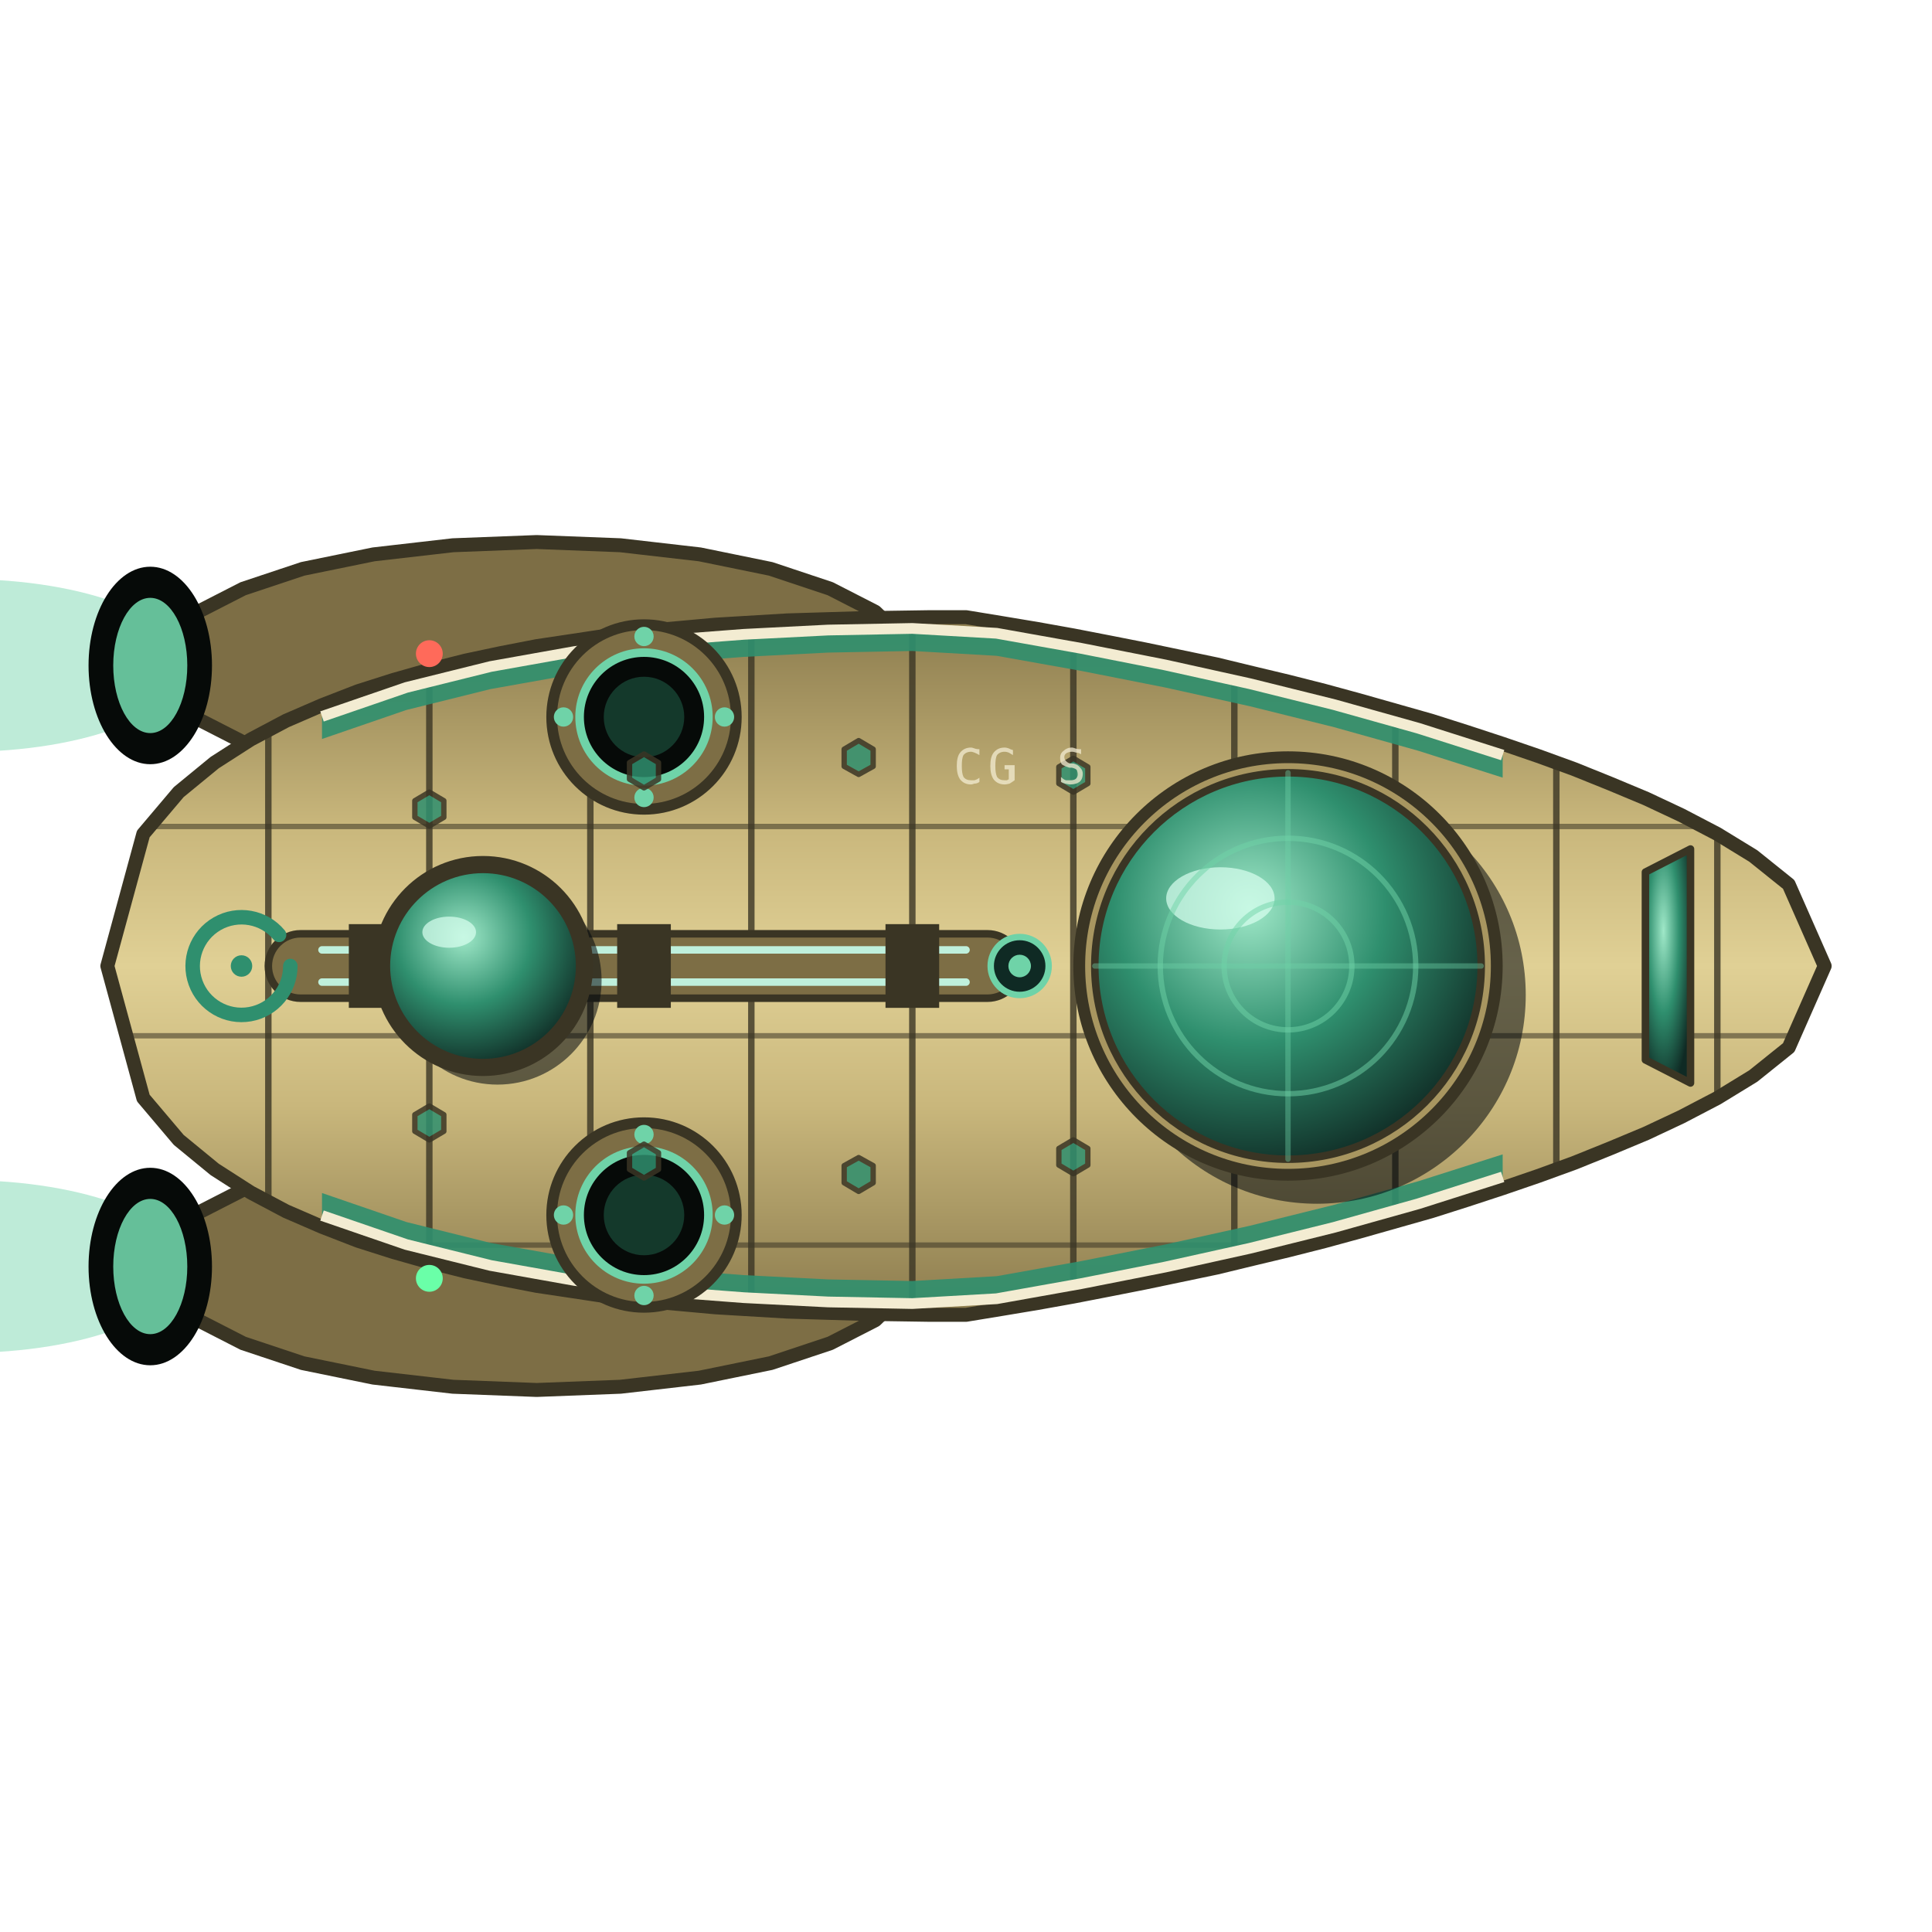
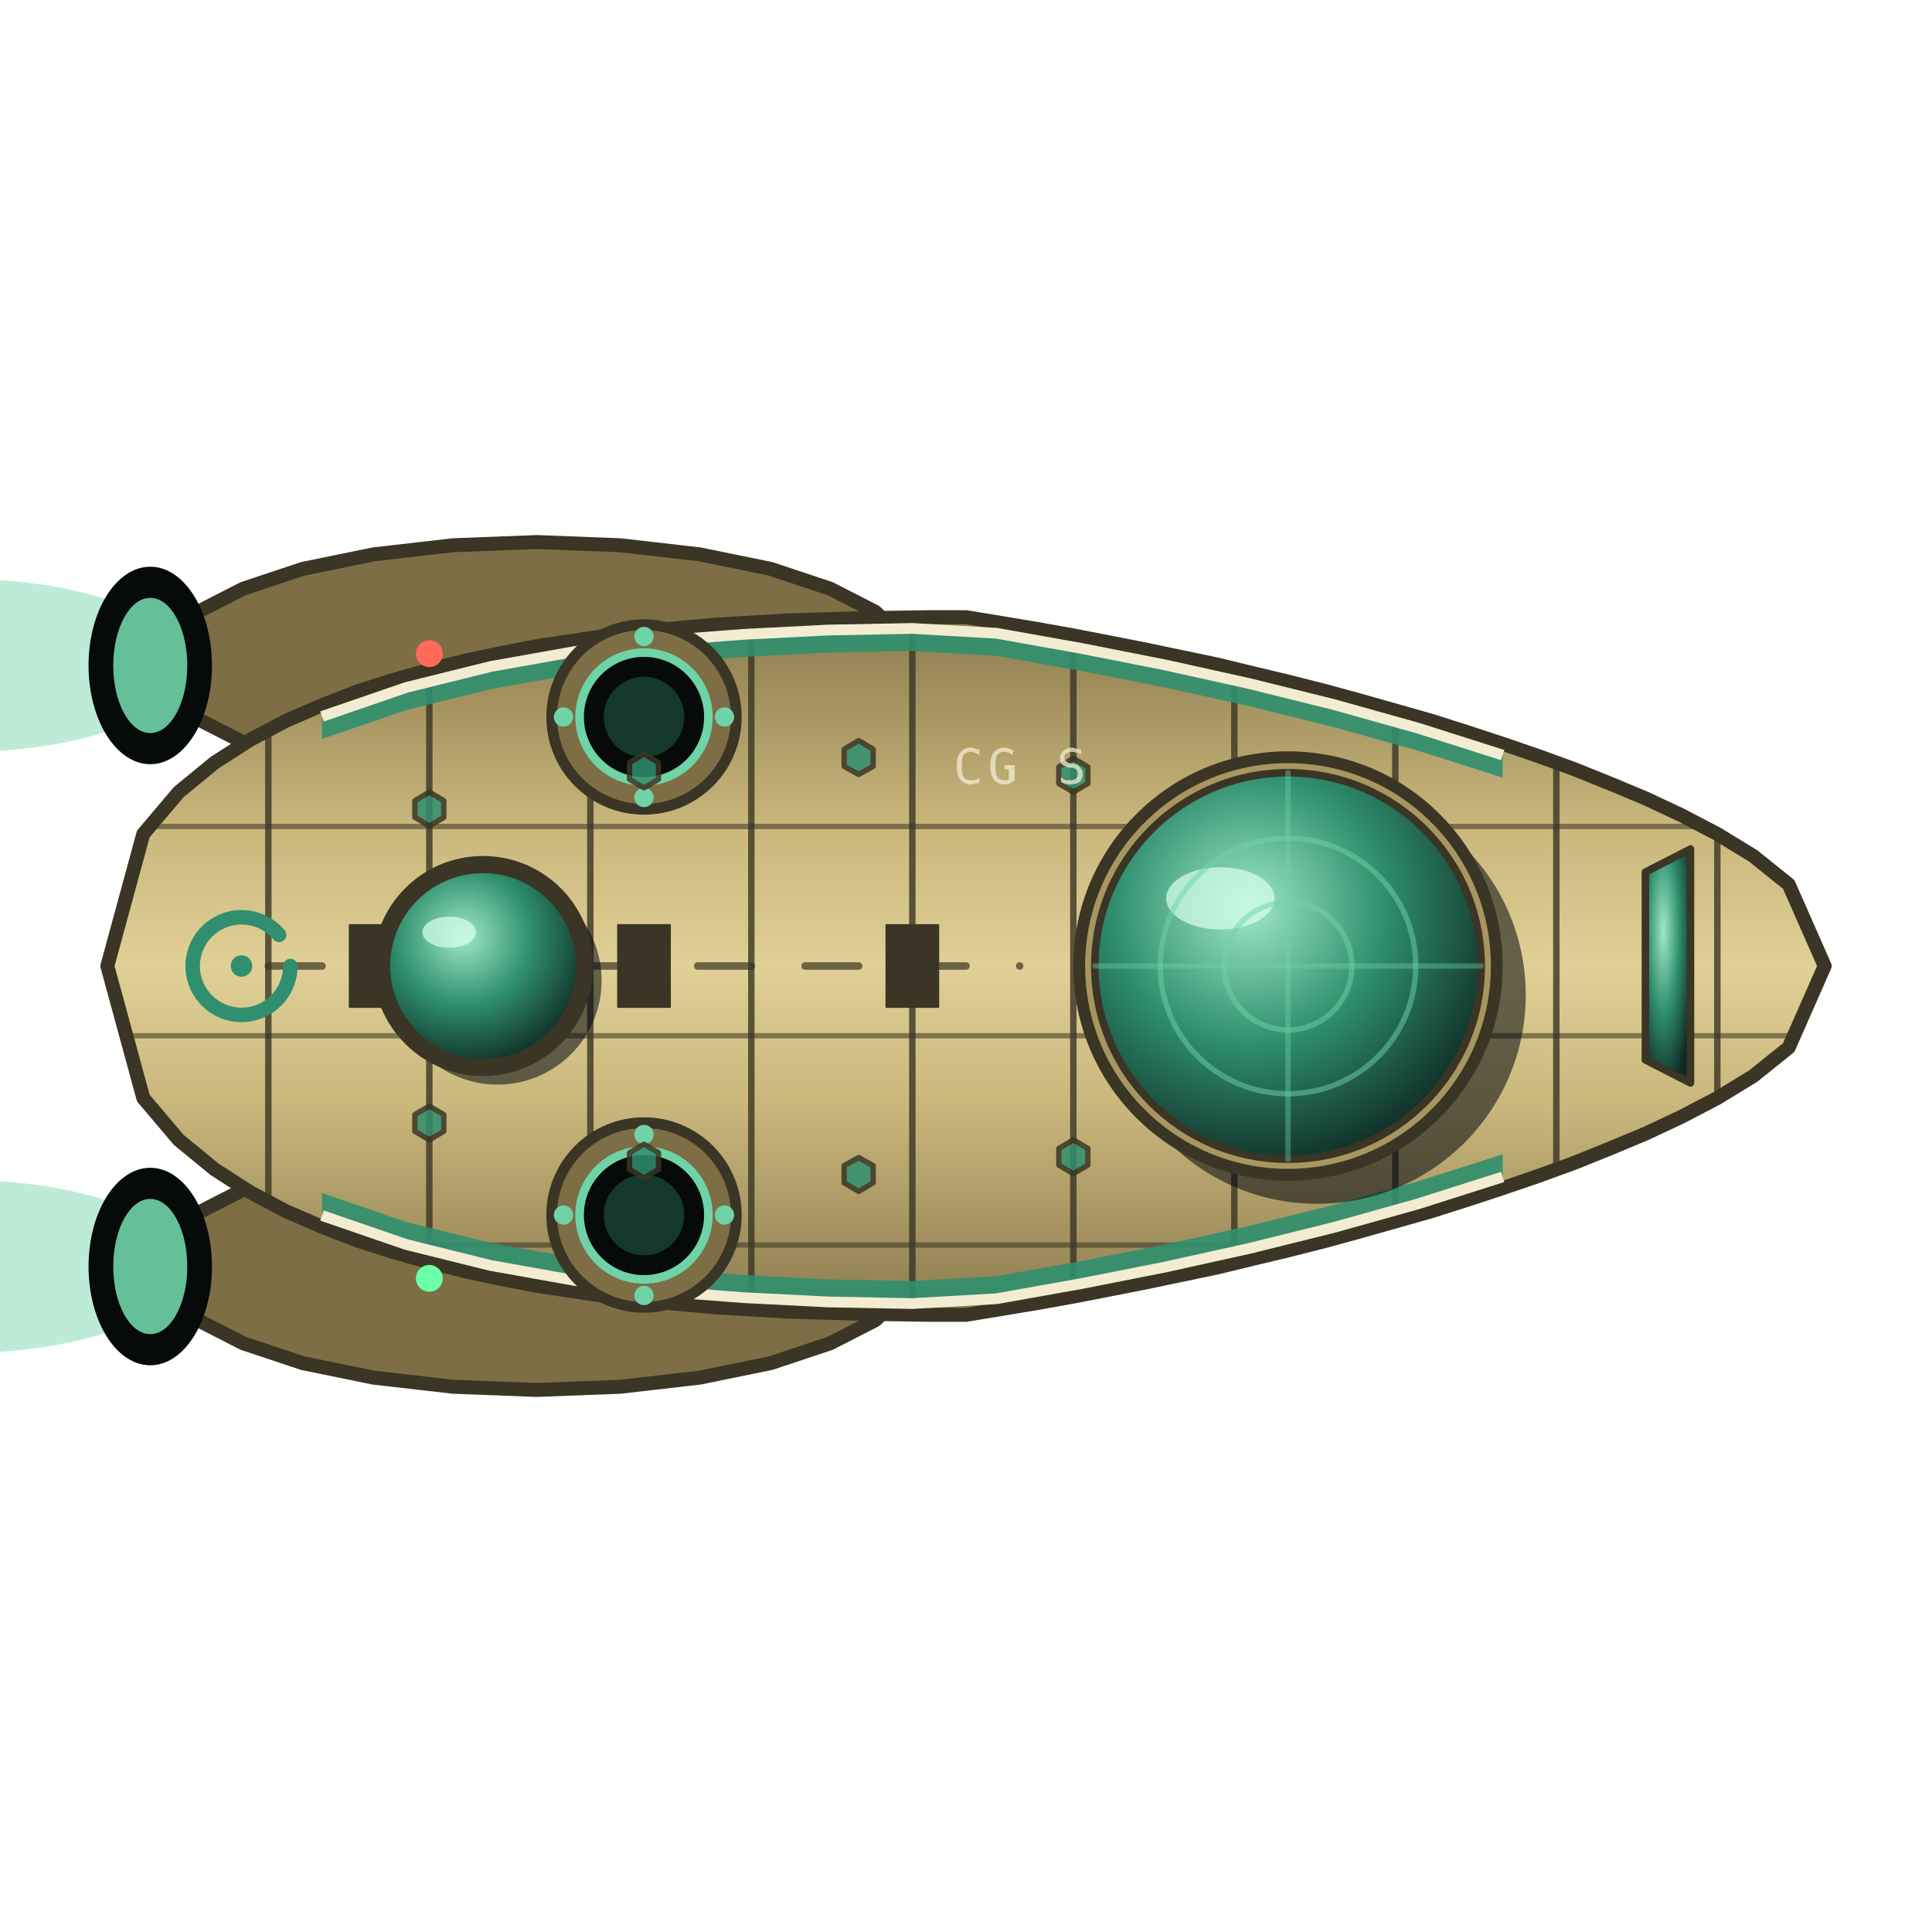
<svg xmlns="http://www.w3.org/2000/svg" viewBox="-18.00 -18.00 36.00 36.00">
  <defs>
    <radialGradient id="venDome" cx="0.4" cy="0.35" r="0.7">
      <stop offset="0" stop-color="#9fe8c8" />
      <stop offset="0.5" stop-color="#2f8f6e" />
      <stop offset="1" stop-color="#0f2a24" />
    </radialGradient>
    <linearGradient id="venHull" x1="0" y1="0" x2="0" y2="1">
      <stop offset="0" stop-color="#8c7c4e" />
      <stop offset="0.3" stop-color="#c9b77c" />
      <stop offset="0.5" stop-color="#e0d095" />
      <stop offset="0.7" stop-color="#c9b77c" />
      <stop offset="1" stop-color="#8c7c4e" />
    </linearGradient>
  </defs>
  <ellipse cx="-18.68" cy="5.60" rx="4.14" ry="1.61" fill="#6fd3a8" opacity="0.45" />
  <ellipse cx="-18.68" cy="-5.60" rx="4.14" ry="1.61" fill="#6fd3a8" opacity="0.45" />
  <polygon points="-1.00,-5.60 -1.18,-5.09 -1.69,-4.60 -2.53,-4.17 -3.64,-3.80 -4.96,-3.53 -6.44,-3.36 -8.00,-3.30 -9.56,-3.36 -11.04,-3.53 -12.36,-3.80 -13.47,-4.17 -14.31,-4.60 -14.82,-5.09 -15.00,-5.60 -14.82,-6.11 -14.31,-6.60 -13.47,-7.03 -12.36,-7.40 -11.04,-7.67 -9.56,-7.84 -8.00,-7.90 -6.44,-7.84 -4.96,-7.67 -3.64,-7.40 -2.53,-7.03 -1.69,-6.60 -1.18,-6.11 -1.00,-5.60" fill="#7d6e45" stroke="#3a3524" stroke-width="0.26" stroke-linejoin="round" />
  <ellipse cx="-15.20" cy="-5.60" rx="1.15" ry="1.84" fill="#060a08" />
  <ellipse cx="-15.20" cy="-5.60" rx="0.69" ry="1.26" fill="#6fd3a8" opacity="0.9" />
  <polygon points="-1.00,5.60 -1.18,6.11 -1.69,6.60 -2.53,7.03 -3.64,7.40 -4.96,7.67 -6.44,7.84 -8.00,7.90 -9.56,7.84 -11.04,7.67 -12.36,7.40 -13.47,7.03 -14.31,6.60 -14.82,6.11 -15.00,5.60 -14.82,5.09 -14.31,4.60 -13.47,4.17 -12.36,3.80 -11.04,3.53 -9.56,3.36 -8.00,3.30 -6.44,3.36 -4.96,3.53 -3.64,3.80 -2.53,4.17 -1.69,4.60 -1.18,5.09 -1.00,5.60" fill="#7d6e45" stroke="#3a3524" stroke-width="0.26" stroke-linejoin="round" />
  <ellipse cx="-15.20" cy="5.60" rx="1.15" ry="1.84" fill="#060a08" />
  <ellipse cx="-15.20" cy="5.60" rx="0.69" ry="1.26" fill="#6fd3a8" opacity="0.9" />
  <polygon points="16.00,-0.00 15.33,-1.52 14.67,-2.05 14.00,-2.46 13.33,-2.81 12.67,-3.12 12.00,-3.40 11.33,-3.67 10.67,-3.91 10.00,-4.14 9.33,-4.36 8.67,-4.57 8.00,-4.76 7.33,-4.95 6.67,-5.13 6.00,-5.30 5.33,-5.46 4.67,-5.62 4.00,-5.76 3.33,-5.90 2.67,-6.03 2.00,-6.16 1.33,-6.28 0.67,-6.39 0.00,-6.50 -0.67,-6.50 -1.33,-6.49 -2.00,-6.48 -2.67,-6.46 -3.33,-6.44 -4.00,-6.40 -4.67,-6.36 -5.33,-6.30 -6.00,-6.24 -6.67,-6.16 -7.33,-6.06 -8.00,-5.96 -8.67,-5.83 -9.33,-5.69 -10.00,-5.52 -10.67,-5.33 -11.33,-5.12 -12.00,-4.86 -12.67,-4.57 -13.33,-4.22 -14.00,-3.79 -14.67,-3.24 -15.33,-2.46 -16.00,-0.00 -15.33,2.46 -14.67,3.24 -14.00,3.79 -13.33,4.22 -12.67,4.57 -12.00,4.86 -11.33,5.12 -10.67,5.33 -10.00,5.52 -9.33,5.69 -8.67,5.83 -8.00,5.96 -7.33,6.06 -6.67,6.16 -6.00,6.24 -5.33,6.30 -4.67,6.36 -4.00,6.40 -3.33,6.44 -2.67,6.46 -2.00,6.48 -1.33,6.49 -0.67,6.50 0.00,6.50 0.67,6.39 1.33,6.28 2.00,6.16 2.67,6.03 3.33,5.90 4.00,5.76 4.67,5.62 5.33,5.46 6.00,5.30 6.67,5.13 7.33,4.95 8.00,4.76 8.67,4.57 9.33,4.36 10.00,4.14 10.67,3.91 11.33,3.67 12.00,3.40 12.67,3.12 13.33,2.81 14.00,2.46 14.67,2.05 15.33,1.52" fill="url(#venHull)" stroke="#3a3524" stroke-width="0.26" stroke-linejoin="round" />
  <clipPath id="c-ish-sedna-1">
    <polygon points="16.00,-0.00 15.33,-1.52 14.67,-2.05 14.00,-2.46 13.33,-2.81 12.67,-3.12 12.00,-3.40 11.33,-3.67 10.67,-3.91 10.00,-4.14 9.33,-4.36 8.67,-4.57 8.00,-4.76 7.33,-4.95 6.67,-5.13 6.00,-5.30 5.33,-5.46 4.67,-5.62 4.00,-5.76 3.33,-5.90 2.67,-6.03 2.00,-6.16 1.33,-6.28 0.67,-6.39 0.00,-6.50 -0.67,-6.50 -1.33,-6.49 -2.00,-6.48 -2.67,-6.46 -3.33,-6.44 -4.00,-6.40 -4.67,-6.36 -5.33,-6.30 -6.00,-6.24 -6.67,-6.16 -7.33,-6.06 -8.00,-5.96 -8.67,-5.83 -9.33,-5.69 -10.00,-5.52 -10.67,-5.33 -11.33,-5.12 -12.00,-4.86 -12.67,-4.57 -13.33,-4.22 -14.00,-3.79 -14.67,-3.24 -15.33,-2.46 -16.00,-0.00 -15.33,2.46 -14.67,3.24 -14.00,3.79 -13.33,4.22 -12.67,4.57 -12.00,4.86 -11.33,5.12 -10.67,5.33 -10.00,5.52 -9.33,5.69 -8.67,5.83 -8.00,5.96 -7.33,6.06 -6.67,6.16 -6.00,6.24 -5.33,6.30 -4.67,6.36 -4.00,6.40 -3.33,6.44 -2.67,6.46 -2.00,6.48 -1.33,6.49 -0.67,6.50 0.00,6.50 0.67,6.39 1.33,6.28 2.00,6.16 2.67,6.03 3.33,5.90 4.00,5.76 4.67,5.62 5.33,5.46 6.00,5.30 6.67,5.13 7.33,4.95 8.00,4.76 8.67,4.57 9.33,4.36 10.00,4.14 10.67,3.91 11.33,3.67 12.00,3.40 12.67,3.12 13.33,2.81 14.00,2.46 14.67,2.05 15.33,1.52" />
  </clipPath>
  <g clip-path="url(#c-ish-sedna-1)">
    <line x1="-13.00" y1="-6.50" x2="-13.00" y2="6.50" stroke="#3a3524" stroke-width="0.12" stroke-linecap="round" opacity="0.8" />
    <line x1="-10.00" y1="-6.50" x2="-10.00" y2="6.50" stroke="#3a3524" stroke-width="0.12" stroke-linecap="round" opacity="0.8" />
    <line x1="-7.00" y1="-6.50" x2="-7.00" y2="6.50" stroke="#3a3524" stroke-width="0.12" stroke-linecap="round" opacity="0.8" />
    <line x1="-4.00" y1="-6.50" x2="-4.00" y2="6.50" stroke="#3a3524" stroke-width="0.12" stroke-linecap="round" opacity="0.8" />
    <line x1="-1.00" y1="-6.50" x2="-1.00" y2="6.50" stroke="#3a3524" stroke-width="0.12" stroke-linecap="round" opacity="0.8" />
    <line x1="2.00" y1="-6.50" x2="2.00" y2="6.50" stroke="#3a3524" stroke-width="0.12" stroke-linecap="round" opacity="0.8" />
    <line x1="5.00" y1="-6.50" x2="5.00" y2="6.50" stroke="#3a3524" stroke-width="0.12" stroke-linecap="round" opacity="0.8" />
    <line x1="8.00" y1="-6.50" x2="8.00" y2="6.50" stroke="#3a3524" stroke-width="0.12" stroke-linecap="round" opacity="0.8" />
    <line x1="11.00" y1="-6.50" x2="11.00" y2="6.50" stroke="#3a3524" stroke-width="0.12" stroke-linecap="round" opacity="0.8" />
    <line x1="14.00" y1="-6.50" x2="14.00" y2="6.50" stroke="#3a3524" stroke-width="0.12" stroke-linecap="round" opacity="0.8" />
    <line x1="-16.00" y1="-2.60" x2="16.00" y2="-2.60" stroke="#3a3524" stroke-width="0.1" stroke-linecap="round" opacity="0.55" />
    <line x1="-16.00" y1="1.30" x2="16.00" y2="1.30" stroke="#3a3524" stroke-width="0.1" stroke-linecap="round" opacity="0.55" />
    <line x1="-16.00" y1="5.20" x2="16.00" y2="5.20" stroke="#3a3524" stroke-width="0.1" stroke-linecap="round" opacity="0.55" />
  </g>
  <polygon points="-12.00,-4.65 -10.43,-5.19 -8.86,-5.58 -7.29,-5.86 -5.71,-6.06 -4.14,-6.18 -2.57,-6.26 -1.00,-6.29 0.57,-6.20 2.14,-5.92 3.71,-5.61 5.29,-5.26 6.86,-4.87 8.43,-4.43 10.00,-3.93 10.00,-3.51 8.43,-4.01 6.86,-4.45 5.29,-4.84 3.71,-5.19 2.14,-5.50 0.57,-5.78 -1.00,-5.87 -2.57,-5.84 -4.14,-5.76 -5.71,-5.64 -7.29,-5.44 -8.86,-5.16 -10.43,-4.77 -12.00,-4.23" fill="#2f8f6e" stroke="none" stroke-width="0" stroke-linejoin="round" opacity="0.9" />
  <polyline points="-12.00,-4.65 -10.43,-5.19 -8.86,-5.58 -7.29,-5.86 -5.71,-6.06 -4.14,-6.18 -2.57,-6.26 -1.00,-6.29 0.57,-6.20 2.14,-5.92 3.71,-5.61 5.29,-5.26 6.86,-4.87 8.43,-4.43 10.00,-3.93" fill="none" stroke="#f3ecd2" stroke-width="0.2" />
  <polygon points="-12.00,4.65 -10.43,5.19 -8.86,5.58 -7.29,5.86 -5.71,6.06 -4.14,6.18 -2.57,6.26 -1.00,6.29 0.57,6.20 2.14,5.92 3.71,5.61 5.29,5.26 6.86,4.87 8.43,4.43 10.00,3.93 10.00,3.51 8.43,4.01 6.86,4.45 5.29,4.84 3.71,5.19 2.14,5.50 0.57,5.78 -1.00,5.87 -2.57,5.84 -4.14,5.76 -5.71,5.64 -7.29,5.44 -8.86,5.16 -10.43,4.77 -12.00,4.23" fill="#2f8f6e" stroke="none" stroke-width="0" stroke-linejoin="round" opacity="0.9" />
  <polyline points="-12.00,4.65 -10.43,5.19 -8.86,5.58 -7.29,5.86 -5.71,6.06 -4.14,6.18 -2.57,6.26 -1.00,6.29 0.57,6.20 2.14,5.92 3.71,5.61 5.29,5.26 6.86,4.87 8.43,4.43 10.00,3.93" fill="none" stroke="#f3ecd2" stroke-width="0.2" />
  <circle cx="-6.00" cy="-4.64" r="1.72" fill="#7d6e45" stroke="#3a3524" stroke-width="0.2" />
  <circle cx="-6.00" cy="-4.64" r="1.20" fill="#060a08" stroke="#6fd3a8" stroke-width="0.16" />
  <circle cx="-6.00" cy="-4.64" r="0.75" fill="#2f8f6e" stroke="none" stroke-width="0" opacity="0.35" />
  <circle cx="-4.50" cy="-4.64" r="0.18" fill="#6fd3a8" stroke="none" stroke-width="0" />
  <circle cx="-6.00" cy="-3.14" r="0.18" fill="#6fd3a8" stroke="none" stroke-width="0" />
  <circle cx="-7.50" cy="-4.64" r="0.18" fill="#6fd3a8" stroke="none" stroke-width="0" />
  <circle cx="-6.00" cy="-6.14" r="0.18" fill="#6fd3a8" stroke="none" stroke-width="0" />
  <polygon points="-9.73,-2.77 -10.00,-2.61 -10.27,-2.77 -10.27,-3.08 -10.00,-3.24 -9.73,-3.08" fill="#2f8f6e" stroke="#3a3524" stroke-width="0.1" stroke-linejoin="round" opacity="0.85" />
  <polygon points="-5.73,-3.48 -6.00,-3.32 -6.27,-3.48 -6.27,-3.79 -6.00,-3.95 -5.73,-3.79" fill="#2f8f6e" stroke="#3a3524" stroke-width="0.1" stroke-linejoin="round" opacity="0.85" />
  <polygon points="-1.73,-3.72 -2.00,-3.57 -2.27,-3.72 -2.27,-4.04 -2.00,-4.20 -1.73,-4.04" fill="#2f8f6e" stroke="#3a3524" stroke-width="0.1" stroke-linejoin="round" opacity="0.85" />
  <polygon points="2.27,-3.40 2.00,-3.24 1.73,-3.40 1.73,-3.71 2.00,-3.87 2.27,-3.71" fill="#2f8f6e" stroke="#3a3524" stroke-width="0.1" stroke-linejoin="round" opacity="0.85" />
  <polygon points="6.27,-2.54 6.00,-2.38 5.73,-2.54 5.73,-2.86 6.00,-3.01 6.27,-2.86" fill="#2f8f6e" stroke="#3a3524" stroke-width="0.1" stroke-linejoin="round" opacity="0.85" />
  <circle cx="-6.00" cy="4.64" r="1.72" fill="#7d6e45" stroke="#3a3524" stroke-width="0.2" />
  <circle cx="-6.00" cy="4.64" r="1.20" fill="#060a08" stroke="#6fd3a8" stroke-width="0.16" />
  <circle cx="-6.00" cy="4.64" r="0.75" fill="#2f8f6e" stroke="none" stroke-width="0" opacity="0.35" />
  <circle cx="-4.50" cy="4.64" r="0.18" fill="#6fd3a8" stroke="none" stroke-width="0" />
  <circle cx="-6.00" cy="6.14" r="0.18" fill="#6fd3a8" stroke="none" stroke-width="0" />
  <circle cx="-7.50" cy="4.64" r="0.18" fill="#6fd3a8" stroke="none" stroke-width="0" />
  <circle cx="-6.00" cy="3.14" r="0.18" fill="#6fd3a8" stroke="none" stroke-width="0" />
  <polygon points="-9.73,3.08 -10.00,3.24 -10.27,3.08 -10.27,2.77 -10.00,2.61 -9.73,2.77" fill="#2f8f6e" stroke="#3a3524" stroke-width="0.1" stroke-linejoin="round" opacity="0.85" />
  <polygon points="-5.73,3.79 -6.00,3.95 -6.27,3.79 -6.27,3.48 -6.00,3.32 -5.73,3.48" fill="#2f8f6e" stroke="#3a3524" stroke-width="0.1" stroke-linejoin="round" opacity="0.85" />
  <polygon points="-1.73,4.04 -2.00,4.20 -2.27,4.04 -2.27,3.72 -2.00,3.57 -1.73,3.72" fill="#2f8f6e" stroke="#3a3524" stroke-width="0.1" stroke-linejoin="round" opacity="0.85" />
  <polygon points="2.27,3.71 2.00,3.87 1.73,3.71 1.73,3.40 2.00,3.24 2.27,3.40" fill="#2f8f6e" stroke="#3a3524" stroke-width="0.1" stroke-linejoin="round" opacity="0.85" />
  <polygon points="6.27,2.86 6.00,3.01 5.73,2.86 5.73,2.54 6.00,2.38 6.27,2.54" fill="#2f8f6e" stroke="#3a3524" stroke-width="0.1" stroke-linejoin="round" opacity="0.85" />
  <circle cx="6.54" cy="0.54" r="3.89" fill="rgba(3,8,14,0.55)" stroke="none" stroke-width="0" />
  <circle cx="6.00" cy="0.00" r="3.89" fill="#a89660" stroke="#3a3524" stroke-width="0.22" />
  <circle cx="6.00" cy="0.00" r="3.60" fill="url(#venDome)" stroke="#3a3524" stroke-width="0.14" />
  <ellipse cx="4.74" cy="-1.26" rx="1.01" ry="0.58" fill="#d9fff0" opacity="0.7" />
  <circle cx="6.00" cy="0.00" r="2.38" fill="none" stroke="#6fd3a8" stroke-width="0.1" opacity="0.5" />
  <circle cx="6.00" cy="0.00" r="1.19" fill="none" stroke="#6fd3a8" stroke-width="0.1" opacity="0.5" />
  <line x1="2.40" y1="0.00" x2="9.60" y2="0.00" stroke="#6fd3a8" stroke-width="0.1" stroke-linecap="round" opacity="0.4" />
  <line x1="6.00" y1="-3.60" x2="6.00" y2="3.60" stroke="#6fd3a8" stroke-width="0.1" stroke-linecap="round" opacity="0.4" />
-   <rect x="-13.00" y="-0.60" width="14.00" height="1.20" rx="0.6" fill="#7d6e45" stroke="#3a3524" stroke-width="0.14" />
-   <line x1="-12.00" y1="-0.30" x2="0.00" y2="-0.30" stroke="#bff0dc" stroke-width="0.14" stroke-linecap="round" />
-   <line x1="-12.00" y1="0.30" x2="0.00" y2="0.30" stroke="#bff0dc" stroke-width="0.14" stroke-linecap="round" />
  <rect x="-11.50" y="-0.78" width="1.00" height="1.56" rx="0.0" fill="#3a3524" stroke="none" stroke-width="0" />
  <rect x="-6.50" y="-0.78" width="1.00" height="1.56" rx="0.0" fill="#3a3524" stroke="none" stroke-width="0" />
  <rect x="-1.50" y="-0.78" width="1.00" height="1.56" rx="0.0" fill="#3a3524" stroke="none" stroke-width="0" />
-   <circle cx="1.00" cy="0.00" r="0.54" fill="#0f2a24" stroke="#6fd3a8" stroke-width="0.12" />
-   <circle cx="1.00" cy="0.00" r="0.21" fill="#6fd3a8" stroke="none" stroke-width="0" />
+   <line x1="-13.00" y1="0.00" x2="1.00" y2="0.00" stroke="#3a3524" stroke-width="0.14" stroke-linecap="round" stroke-dasharray="1 1" opacity="0.7" />
  <circle cx="-8.73" cy="0.27" r="1.94" fill="rgba(3,8,14,0.55)" stroke="none" stroke-width="0" />
  <circle cx="-9.00" cy="0.00" r="1.94" fill="#a89660" stroke="#3a3524" stroke-width="0.22" />
  <circle cx="-9.00" cy="0.00" r="1.80" fill="url(#venDome)" stroke="#3a3524" stroke-width="0.14" />
  <ellipse cx="-9.63" cy="-0.63" rx="0.50" ry="0.29" fill="#d9fff0" opacity="0.7" />
  <polygon points="13.50,-2.18 12.66,-1.75 12.66,1.75 13.50,2.18" fill="url(#venDome)" stroke="#3a3524" stroke-width="0.14" stroke-linejoin="round" />
  <path d="M -12.59 0.00 A 0.91 0.91 0 1 1 -12.80 -0.58" fill="none" stroke="#2f8f6e" stroke-width="0.27" stroke-linecap="round" />
  <circle cx="-13.50" cy="0.00" r="0.20" fill="#2f8f6e" stroke="none" stroke-width="0" />
  <text x="1.00" y="-3.40" font-family="IBM Plex Mono, monospace" font-size="0.90" fill="#f3ecd2" opacity="0.75" text-anchor="middle" letter-spacing="0.1">CG S</text>
  <circle cx="-10.00" cy="-5.82" r="0.25" fill="#ff6a5a" stroke="none" stroke-width="0" />
  <circle cx="-10.00" cy="5.82" r="0.25" fill="#6affa8" stroke="none" stroke-width="0" />
</svg>
